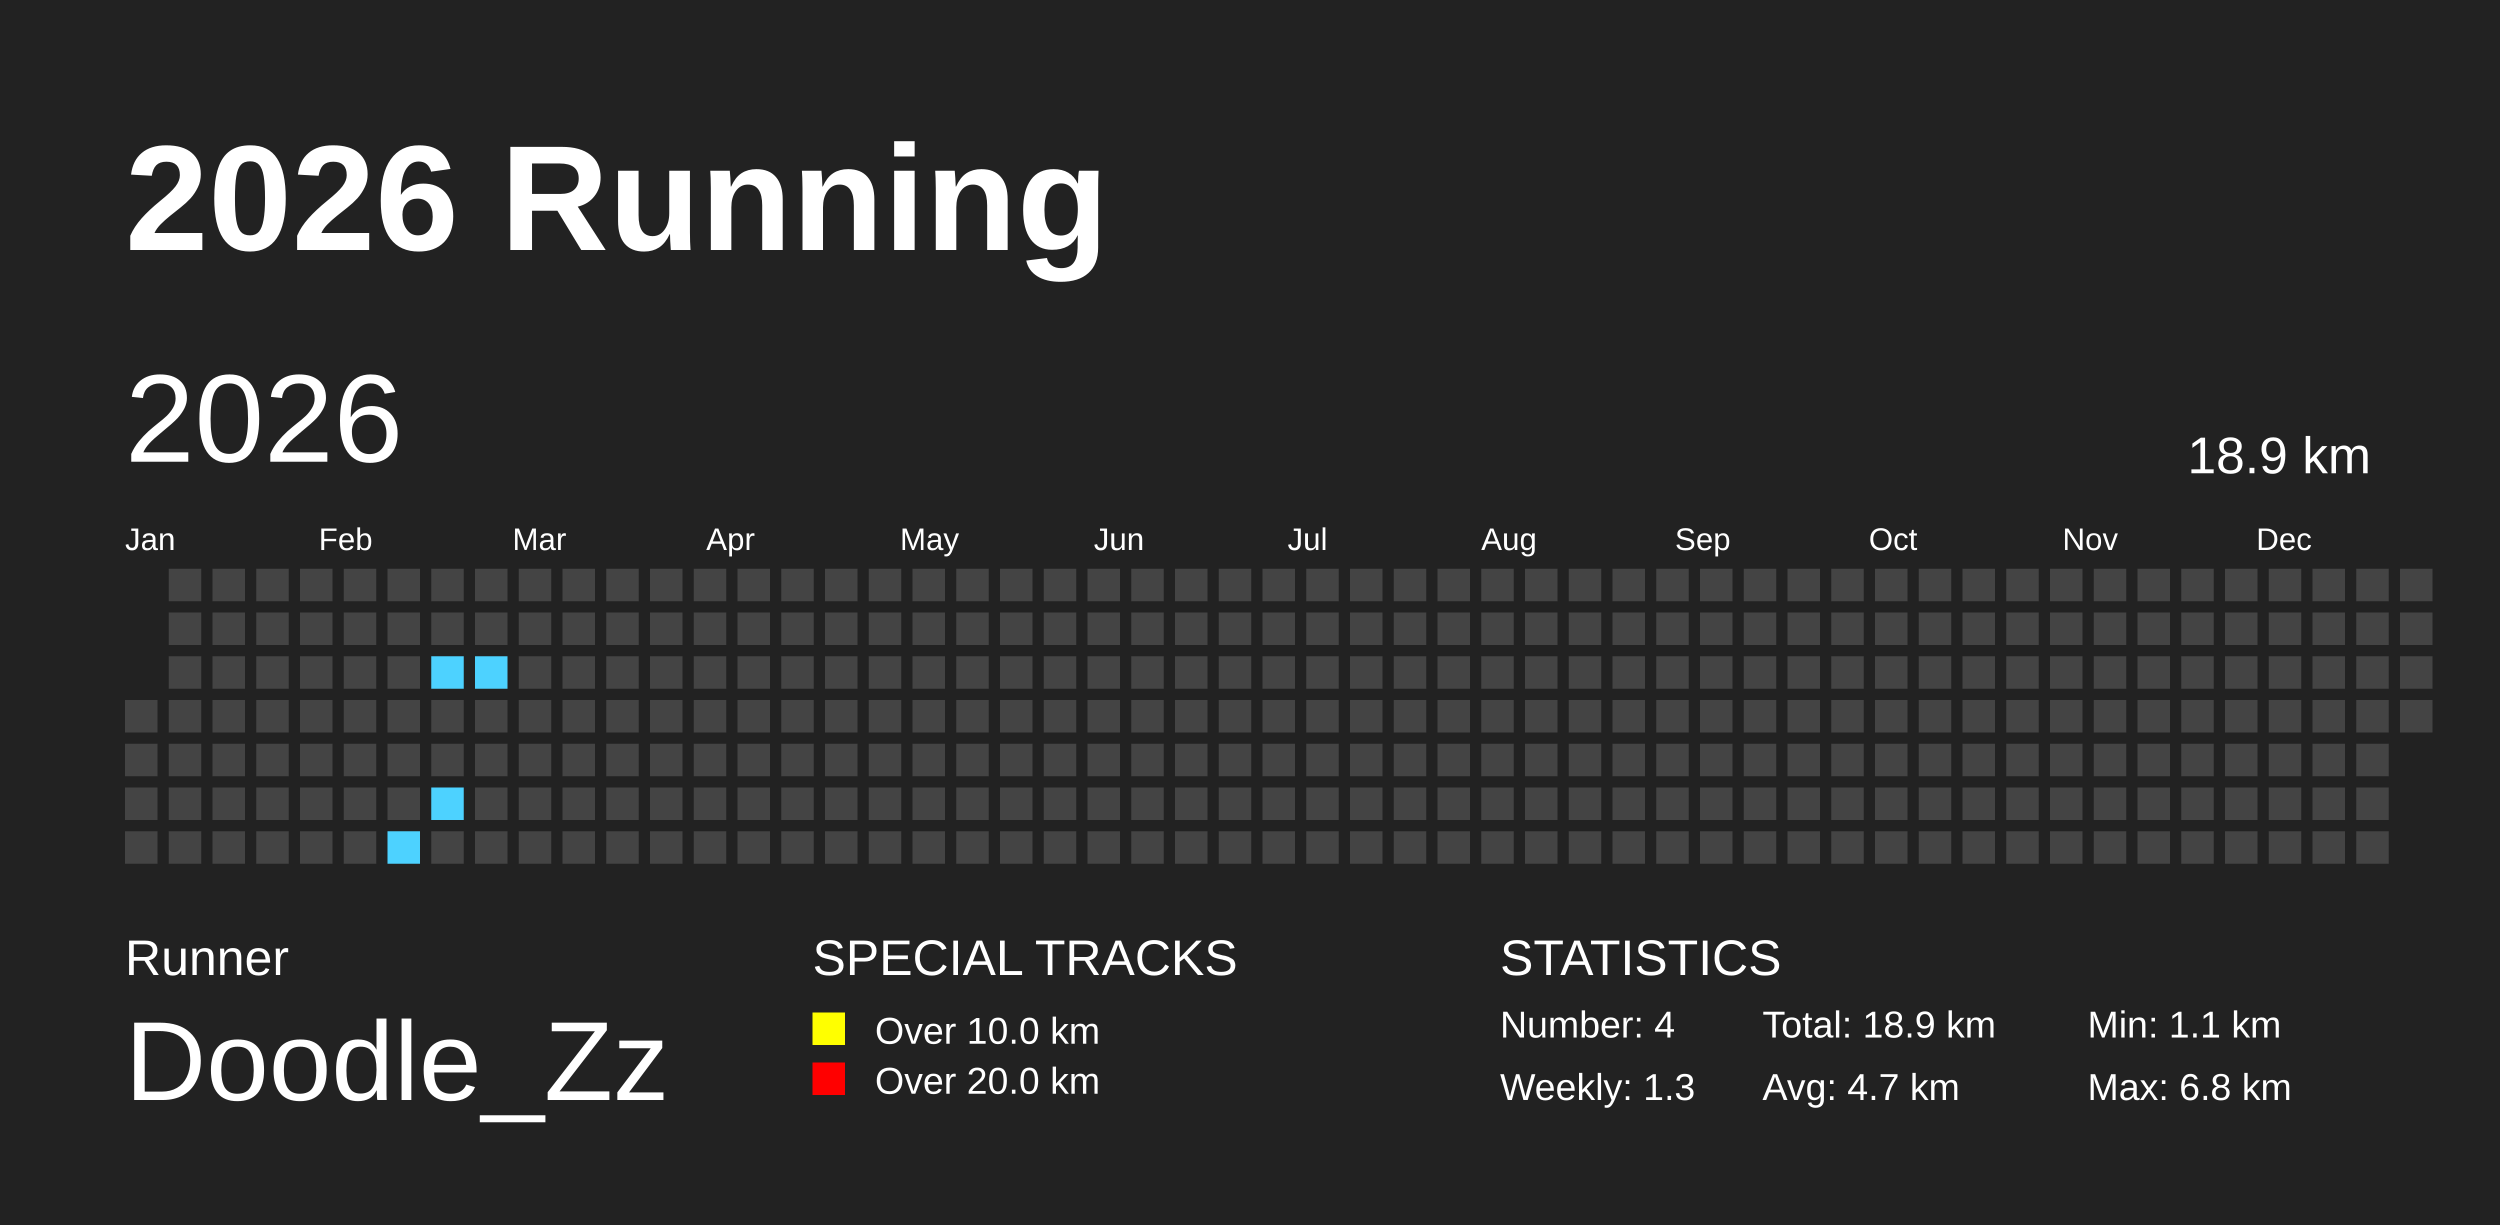
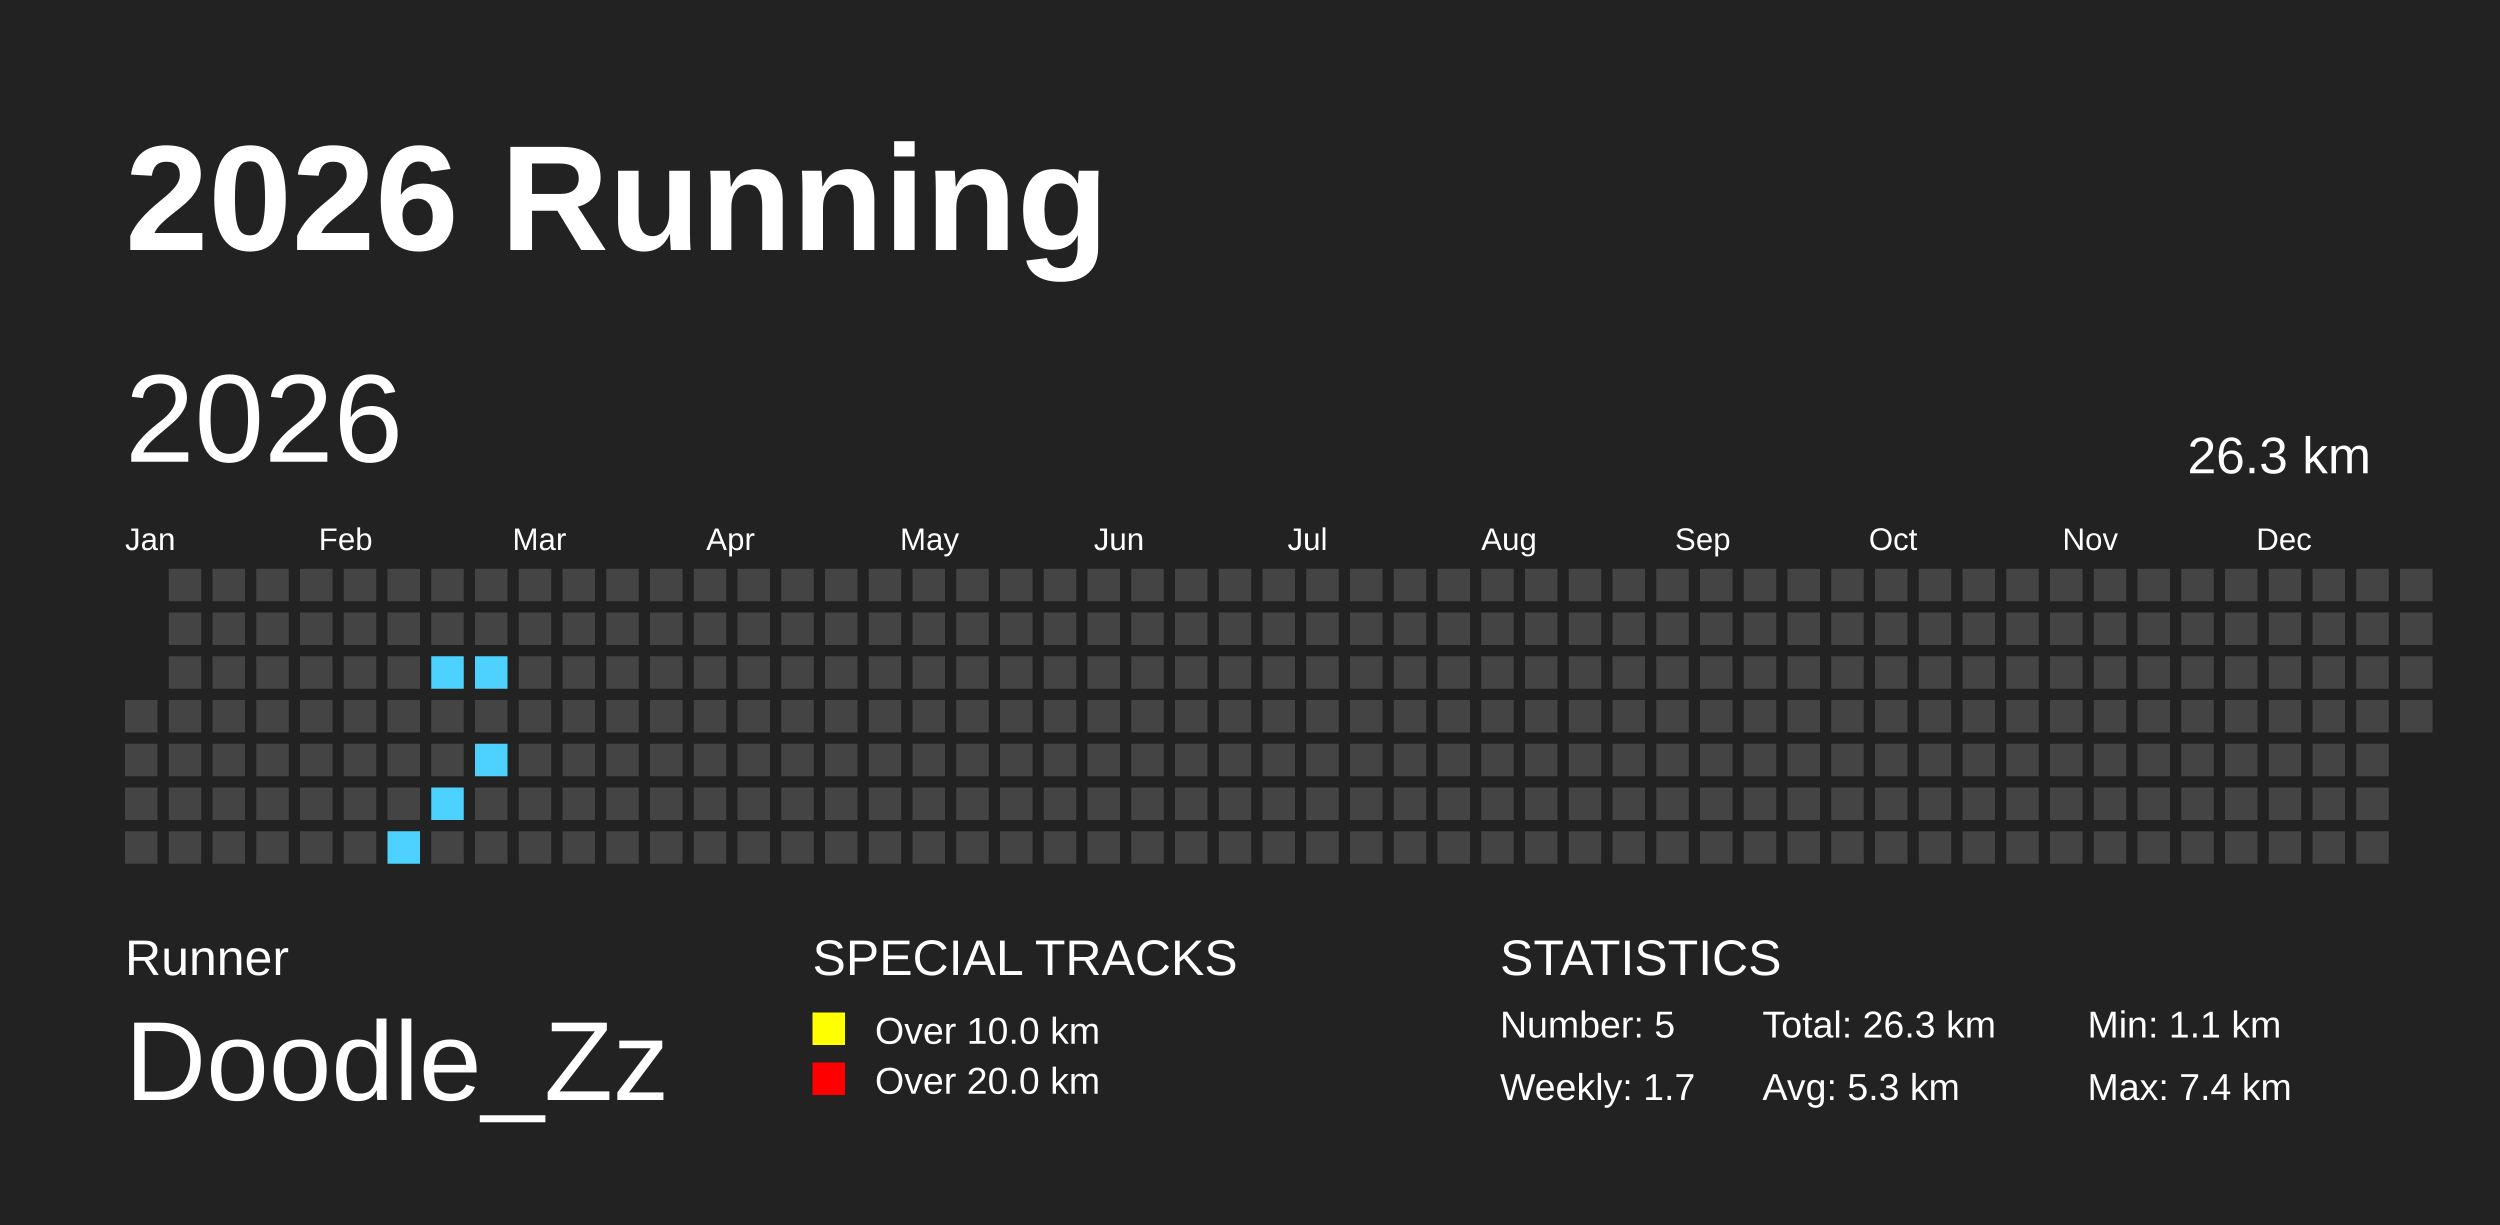
<svg xmlns="http://www.w3.org/2000/svg" baseProfile="full" height="98mm" version="1.1" viewBox="0,0,200,98" width="200mm">
  <defs />
  <rect fill="#222222" height="98" width="200" x="0" y="0" />
  <text fill="#FFFFFF" style="font-size:12px; font-family:Arial; font-weight:bold;" x="10" y="20">2026 Running</text>
  <text fill="#FFFFFF" style="font-size:4px; font-family:Arial" x="10" y="78">Runner</text>
  <text fill="#FFFFFF" style="font-size:9px; font-family:Arial" x="10" y="88">Doodle_Zz</text>
  <text fill="#FFFFFF" style="font-size:4px; font-family:Arial" x="65" y="78">SPECIAL TRACKS</text>
  <rect fill="yellow" height="2.6" width="2.6" x="65" y="81" />
  <text fill="#FFFFFF" style="font-size:3px; font-family:Arial" x="70" y="83.5">Over 10.0 km</text>
  <rect fill="red" height="2.6" width="2.6" x="65" y="85" />
  <text fill="#FFFFFF" style="font-size:3px; font-family:Arial" x="70" y="87.5">Over 20.0 km</text>
  <text fill="#FFFFFF" style="font-size:4px; font-family:Arial" x="120" y="78">STATISTICS</text>
-   <text fill="#FFFFFF" style="font-size:3px; font-family:Arial" x="120" y="83">Number: 4</text>
-   <text fill="#FFFFFF" style="font-size:3px; font-family:Arial" x="120" y="88">Weekly: 1.3</text>
-   <text fill="#FFFFFF" style="font-size:3px; font-family:Arial" x="141" y="83">Total: 18.9 km</text>
-   <text fill="#FFFFFF" style="font-size:3px; font-family:Arial" x="141" y="88">Avg: 4.7 km</text>
+   <text fill="#FFFFFF" style="font-size:3px; font-family:Arial" x="120" y="83">Number: 5</text>
+   <text fill="#FFFFFF" style="font-size:3px; font-family:Arial" x="120" y="88">Weekly: 1.7</text>
+   <text fill="#FFFFFF" style="font-size:3px; font-family:Arial" x="141" y="83">Total: 26.3 km</text>
+   <text fill="#FFFFFF" style="font-size:3px; font-family:Arial" x="141" y="88">Avg: 5.3 km</text>
  <text fill="#FFFFFF" style="font-size:3px; font-family:Arial" x="167" y="83">Min: 1.1 km</text>
-   <text fill="#FFFFFF" style="font-size:3px; font-family:Arial" x="167" y="88">Max: 6.8 km</text>
+   <text fill="#FFFFFF" style="font-size:3px; font-family:Arial" x="167" y="88">Max: 7.4 km</text>
  <text dominant-baseline="hanging" fill="#FFFFFF" style="font-size:10.0px; font-family:Arial;" x="10" y="30">2026</text>
-   <text dominant-baseline="hanging" fill="#FFFFFF" style="font-size:4.125px; font-family:Arial;" x="175" y="35">18.9 km</text>
+   <text dominant-baseline="hanging" fill="#FFFFFF" style="font-size:4.125px; font-family:Arial;" x="175" y="35">26.3 km</text>
  <text fill="#FFFFFF" style="font-size:2.5px; font-family:Arial" x="10.0" y="44">Jan</text>
  <text fill="#FFFFFF" style="font-size:2.5px; font-family:Arial" x="25.5" y="44">Feb</text>
  <text fill="#FFFFFF" style="font-size:2.5px; font-family:Arial" x="41.0" y="44">Mar</text>
  <text fill="#FFFFFF" style="font-size:2.5px; font-family:Arial" x="56.5" y="44">Apr</text>
  <text fill="#FFFFFF" style="font-size:2.5px; font-family:Arial" x="72.0" y="44">May</text>
  <text fill="#FFFFFF" style="font-size:2.5px; font-family:Arial" x="87.5" y="44">Jun</text>
  <text fill="#FFFFFF" style="font-size:2.5px; font-family:Arial" x="103.0" y="44">Jul</text>
  <text fill="#FFFFFF" style="font-size:2.5px; font-family:Arial" x="118.5" y="44">Aug</text>
  <text fill="#FFFFFF" style="font-size:2.5px; font-family:Arial" x="134.0" y="44">Sep</text>
  <text fill="#FFFFFF" style="font-size:2.5px; font-family:Arial" x="149.5" y="44">Oct</text>
  <text fill="#FFFFFF" style="font-size:2.5px; font-family:Arial" x="165.0" y="44">Nov</text>
  <text fill="#FFFFFF" style="font-size:2.5px; font-family:Arial" x="180.5" y="44">Dec</text>
  <rect fill="#444444" height="2.6" width="2.6" x="10.0" y="56.0" />
  <rect fill="#444444" height="2.6" width="2.6" x="10.0" y="59.5" />
  <rect fill="#444444" height="2.6" width="2.6" x="10.0" y="63.0" />
  <rect fill="#444444" height="2.6" width="2.6" x="10.0" y="66.5" />
  <rect fill="#444444" height="2.6" width="2.6" x="13.5" y="45.5" />
  <rect fill="#444444" height="2.6" width="2.6" x="13.5" y="49.0" />
  <rect fill="#444444" height="2.6" width="2.6" x="13.5" y="52.5" />
  <rect fill="#444444" height="2.6" width="2.6" x="13.5" y="56.0" />
  <rect fill="#444444" height="2.6" width="2.6" x="13.5" y="59.5" />
  <rect fill="#444444" height="2.6" width="2.6" x="13.5" y="63.0" />
  <rect fill="#444444" height="2.6" width="2.6" x="13.5" y="66.5" />
  <rect fill="#444444" height="2.6" width="2.6" x="17.0" y="45.5" />
  <rect fill="#444444" height="2.6" width="2.6" x="17.0" y="49.0" />
  <rect fill="#444444" height="2.6" width="2.6" x="17.0" y="52.5" />
  <rect fill="#444444" height="2.6" width="2.6" x="17.0" y="56.0" />
  <rect fill="#444444" height="2.6" width="2.6" x="17.0" y="59.5" />
  <rect fill="#444444" height="2.6" width="2.6" x="17.0" y="63.0" />
  <rect fill="#444444" height="2.6" width="2.6" x="17.0" y="66.5" />
  <rect fill="#444444" height="2.6" width="2.6" x="20.5" y="45.5" />
  <rect fill="#444444" height="2.6" width="2.6" x="20.5" y="49.0" />
  <rect fill="#444444" height="2.6" width="2.6" x="20.5" y="52.5" />
  <rect fill="#444444" height="2.6" width="2.6" x="20.5" y="56.0" />
  <rect fill="#444444" height="2.6" width="2.6" x="20.5" y="59.5" />
  <rect fill="#444444" height="2.6" width="2.6" x="20.5" y="63.0" />
  <rect fill="#444444" height="2.6" width="2.6" x="20.5" y="66.5" />
  <rect fill="#444444" height="2.6" width="2.6" x="24.0" y="45.5" />
  <rect fill="#444444" height="2.6" width="2.6" x="24.0" y="49.0" />
  <rect fill="#444444" height="2.6" width="2.6" x="24.0" y="52.5" />
  <rect fill="#444444" height="2.6" width="2.6" x="24.0" y="56.0" />
  <rect fill="#444444" height="2.6" width="2.6" x="24.0" y="59.5" />
  <rect fill="#444444" height="2.6" width="2.6" x="24.0" y="63.0" />
  <rect fill="#444444" height="2.6" width="2.6" x="24.0" y="66.5" />
  <rect fill="#444444" height="2.6" width="2.6" x="27.5" y="45.5" />
  <rect fill="#444444" height="2.6" width="2.6" x="27.5" y="49.0" />
  <rect fill="#444444" height="2.6" width="2.6" x="27.5" y="52.5" />
  <rect fill="#444444" height="2.6" width="2.6" x="27.5" y="56.0" />
  <rect fill="#444444" height="2.6" width="2.6" x="27.5" y="59.5" />
  <rect fill="#444444" height="2.6" width="2.6" x="27.5" y="63.0" />
  <rect fill="#444444" height="2.6" width="2.6" x="27.5" y="66.5" />
  <rect fill="#444444" height="2.6" width="2.6" x="31.0" y="45.5" />
  <rect fill="#444444" height="2.6" width="2.6" x="31.0" y="49.0" />
  <rect fill="#444444" height="2.6" width="2.6" x="31.0" y="52.5" />
  <rect fill="#444444" height="2.6" width="2.6" x="31.0" y="56.0" />
  <rect fill="#444444" height="2.6" width="2.6" x="31.0" y="59.5" />
  <rect fill="#444444" height="2.6" width="2.6" x="31.0" y="63.0" />
  <rect fill="#4DD2FF" height="2.6" width="2.6" x="31.0" y="66.5" />
  <rect fill="#444444" height="2.6" width="2.6" x="34.5" y="45.5" />
  <rect fill="#444444" height="2.6" width="2.6" x="34.5" y="49.0" />
  <rect fill="#4DD2FF" height="2.6" width="2.6" x="34.5" y="52.5" />
  <rect fill="#444444" height="2.6" width="2.6" x="34.5" y="56.0" />
  <rect fill="#444444" height="2.6" width="2.6" x="34.5" y="59.5" />
  <rect fill="#4DD2FF" height="2.6" width="2.6" x="34.5" y="63.0" />
  <rect fill="#444444" height="2.6" width="2.6" x="34.5" y="66.5" />
  <rect fill="#444444" height="2.6" width="2.6" x="38.0" y="45.5" />
  <rect fill="#444444" height="2.6" width="2.6" x="38.0" y="49.0" />
  <rect fill="#4DD2FF" height="2.6" width="2.6" x="38.0" y="52.5" />
  <rect fill="#444444" height="2.6" width="2.6" x="38.0" y="56.0" />
-   <rect fill="#444444" height="2.6" width="2.6" x="38.0" y="59.5" />
+   <rect fill="#4DD2FF" height="2.6" width="2.6" x="38.0" y="59.5" />
  <rect fill="#444444" height="2.6" width="2.6" x="38.0" y="63.0" />
  <rect fill="#444444" height="2.6" width="2.6" x="38.0" y="66.5" />
  <rect fill="#444444" height="2.6" width="2.6" x="41.5" y="45.5" />
  <rect fill="#444444" height="2.6" width="2.6" x="41.5" y="49.0" />
  <rect fill="#444444" height="2.6" width="2.6" x="41.5" y="52.5" />
  <rect fill="#444444" height="2.6" width="2.6" x="41.5" y="56.0" />
  <rect fill="#444444" height="2.6" width="2.6" x="41.5" y="59.5" />
  <rect fill="#444444" height="2.6" width="2.6" x="41.5" y="63.0" />
  <rect fill="#444444" height="2.6" width="2.6" x="41.5" y="66.5" />
  <rect fill="#444444" height="2.6" width="2.6" x="45.0" y="45.5" />
  <rect fill="#444444" height="2.6" width="2.6" x="45.0" y="49.0" />
  <rect fill="#444444" height="2.6" width="2.6" x="45.0" y="52.5" />
  <rect fill="#444444" height="2.6" width="2.6" x="45.0" y="56.0" />
  <rect fill="#444444" height="2.6" width="2.6" x="45.0" y="59.5" />
  <rect fill="#444444" height="2.6" width="2.6" x="45.0" y="63.0" />
  <rect fill="#444444" height="2.6" width="2.6" x="45.0" y="66.5" />
  <rect fill="#444444" height="2.6" width="2.6" x="48.5" y="45.5" />
  <rect fill="#444444" height="2.6" width="2.6" x="48.5" y="49.0" />
  <rect fill="#444444" height="2.6" width="2.6" x="48.5" y="52.5" />
  <rect fill="#444444" height="2.6" width="2.6" x="48.5" y="56.0" />
  <rect fill="#444444" height="2.6" width="2.6" x="48.5" y="59.5" />
  <rect fill="#444444" height="2.6" width="2.6" x="48.5" y="63.0" />
  <rect fill="#444444" height="2.6" width="2.6" x="48.5" y="66.5" />
  <rect fill="#444444" height="2.6" width="2.6" x="52.0" y="45.5" />
  <rect fill="#444444" height="2.6" width="2.6" x="52.0" y="49.0" />
  <rect fill="#444444" height="2.6" width="2.6" x="52.0" y="52.5" />
  <rect fill="#444444" height="2.6" width="2.6" x="52.0" y="56.0" />
  <rect fill="#444444" height="2.6" width="2.6" x="52.0" y="59.5" />
  <rect fill="#444444" height="2.6" width="2.6" x="52.0" y="63.0" />
  <rect fill="#444444" height="2.6" width="2.6" x="52.0" y="66.5" />
  <rect fill="#444444" height="2.6" width="2.6" x="55.5" y="45.5" />
  <rect fill="#444444" height="2.6" width="2.6" x="55.5" y="49.0" />
  <rect fill="#444444" height="2.6" width="2.6" x="55.5" y="52.5" />
  <rect fill="#444444" height="2.6" width="2.6" x="55.5" y="56.0" />
  <rect fill="#444444" height="2.6" width="2.6" x="55.5" y="59.5" />
  <rect fill="#444444" height="2.6" width="2.6" x="55.5" y="63.0" />
  <rect fill="#444444" height="2.6" width="2.6" x="55.5" y="66.5" />
  <rect fill="#444444" height="2.6" width="2.6" x="59.0" y="45.5" />
  <rect fill="#444444" height="2.6" width="2.6" x="59.0" y="49.0" />
  <rect fill="#444444" height="2.6" width="2.6" x="59.0" y="52.5" />
  <rect fill="#444444" height="2.6" width="2.6" x="59.0" y="56.0" />
  <rect fill="#444444" height="2.6" width="2.6" x="59.0" y="59.5" />
  <rect fill="#444444" height="2.6" width="2.6" x="59.0" y="63.0" />
  <rect fill="#444444" height="2.6" width="2.6" x="59.0" y="66.5" />
  <rect fill="#444444" height="2.6" width="2.6" x="62.5" y="45.5" />
  <rect fill="#444444" height="2.6" width="2.6" x="62.5" y="49.0" />
  <rect fill="#444444" height="2.6" width="2.6" x="62.5" y="52.5" />
  <rect fill="#444444" height="2.6" width="2.6" x="62.5" y="56.0" />
  <rect fill="#444444" height="2.6" width="2.6" x="62.5" y="59.5" />
  <rect fill="#444444" height="2.6" width="2.6" x="62.5" y="63.0" />
  <rect fill="#444444" height="2.6" width="2.6" x="62.5" y="66.5" />
  <rect fill="#444444" height="2.6" width="2.6" x="66.0" y="45.5" />
  <rect fill="#444444" height="2.6" width="2.6" x="66.0" y="49.0" />
  <rect fill="#444444" height="2.6" width="2.6" x="66.0" y="52.5" />
  <rect fill="#444444" height="2.6" width="2.6" x="66.0" y="56.0" />
  <rect fill="#444444" height="2.6" width="2.6" x="66.0" y="59.5" />
  <rect fill="#444444" height="2.6" width="2.6" x="66.0" y="63.0" />
  <rect fill="#444444" height="2.6" width="2.6" x="66.0" y="66.5" />
  <rect fill="#444444" height="2.6" width="2.6" x="69.5" y="45.5" />
  <rect fill="#444444" height="2.6" width="2.6" x="69.5" y="49.0" />
  <rect fill="#444444" height="2.6" width="2.6" x="69.5" y="52.5" />
  <rect fill="#444444" height="2.6" width="2.6" x="69.5" y="56.0" />
  <rect fill="#444444" height="2.6" width="2.6" x="69.5" y="59.5" />
  <rect fill="#444444" height="2.6" width="2.6" x="69.5" y="63.0" />
  <rect fill="#444444" height="2.6" width="2.6" x="69.5" y="66.5" />
  <rect fill="#444444" height="2.6" width="2.6" x="73.0" y="45.5" />
  <rect fill="#444444" height="2.6" width="2.6" x="73.0" y="49.0" />
  <rect fill="#444444" height="2.6" width="2.6" x="73.0" y="52.5" />
  <rect fill="#444444" height="2.6" width="2.6" x="73.0" y="56.0" />
  <rect fill="#444444" height="2.6" width="2.6" x="73.0" y="59.5" />
  <rect fill="#444444" height="2.6" width="2.6" x="73.0" y="63.0" />
  <rect fill="#444444" height="2.6" width="2.6" x="73.0" y="66.5" />
  <rect fill="#444444" height="2.6" width="2.6" x="76.5" y="45.5" />
  <rect fill="#444444" height="2.6" width="2.6" x="76.5" y="49.0" />
  <rect fill="#444444" height="2.6" width="2.6" x="76.5" y="52.5" />
  <rect fill="#444444" height="2.6" width="2.6" x="76.5" y="56.0" />
  <rect fill="#444444" height="2.6" width="2.6" x="76.5" y="59.5" />
  <rect fill="#444444" height="2.6" width="2.6" x="76.5" y="63.0" />
  <rect fill="#444444" height="2.6" width="2.6" x="76.5" y="66.5" />
  <rect fill="#444444" height="2.6" width="2.6" x="80.0" y="45.5" />
  <rect fill="#444444" height="2.6" width="2.6" x="80.0" y="49.0" />
  <rect fill="#444444" height="2.6" width="2.6" x="80.0" y="52.5" />
  <rect fill="#444444" height="2.6" width="2.6" x="80.0" y="56.0" />
  <rect fill="#444444" height="2.6" width="2.6" x="80.0" y="59.5" />
  <rect fill="#444444" height="2.6" width="2.6" x="80.0" y="63.0" />
  <rect fill="#444444" height="2.6" width="2.6" x="80.0" y="66.5" />
  <rect fill="#444444" height="2.6" width="2.6" x="83.5" y="45.5" />
  <rect fill="#444444" height="2.6" width="2.6" x="83.5" y="49.0" />
  <rect fill="#444444" height="2.6" width="2.6" x="83.5" y="52.5" />
  <rect fill="#444444" height="2.6" width="2.6" x="83.5" y="56.0" />
  <rect fill="#444444" height="2.6" width="2.6" x="83.5" y="59.5" />
  <rect fill="#444444" height="2.6" width="2.6" x="83.5" y="63.0" />
  <rect fill="#444444" height="2.6" width="2.6" x="83.5" y="66.5" />
  <rect fill="#444444" height="2.6" width="2.6" x="87.0" y="45.5" />
  <rect fill="#444444" height="2.6" width="2.6" x="87.0" y="49.0" />
  <rect fill="#444444" height="2.6" width="2.6" x="87.0" y="52.5" />
  <rect fill="#444444" height="2.6" width="2.6" x="87.0" y="56.0" />
  <rect fill="#444444" height="2.6" width="2.6" x="87.0" y="59.5" />
  <rect fill="#444444" height="2.6" width="2.6" x="87.0" y="63.0" />
  <rect fill="#444444" height="2.6" width="2.6" x="87.0" y="66.5" />
  <rect fill="#444444" height="2.6" width="2.6" x="90.5" y="45.5" />
  <rect fill="#444444" height="2.6" width="2.6" x="90.5" y="49.0" />
  <rect fill="#444444" height="2.6" width="2.6" x="90.5" y="52.5" />
  <rect fill="#444444" height="2.6" width="2.6" x="90.5" y="56.0" />
  <rect fill="#444444" height="2.6" width="2.6" x="90.5" y="59.5" />
  <rect fill="#444444" height="2.6" width="2.6" x="90.5" y="63.0" />
  <rect fill="#444444" height="2.6" width="2.6" x="90.5" y="66.5" />
  <rect fill="#444444" height="2.6" width="2.6" x="94.0" y="45.5" />
  <rect fill="#444444" height="2.6" width="2.6" x="94.0" y="49.0" />
  <rect fill="#444444" height="2.6" width="2.6" x="94.0" y="52.5" />
  <rect fill="#444444" height="2.6" width="2.6" x="94.0" y="56.0" />
  <rect fill="#444444" height="2.6" width="2.6" x="94.0" y="59.5" />
  <rect fill="#444444" height="2.6" width="2.6" x="94.0" y="63.0" />
  <rect fill="#444444" height="2.6" width="2.6" x="94.0" y="66.5" />
  <rect fill="#444444" height="2.6" width="2.6" x="97.5" y="45.5" />
  <rect fill="#444444" height="2.6" width="2.6" x="97.5" y="49.0" />
  <rect fill="#444444" height="2.6" width="2.6" x="97.5" y="52.5" />
  <rect fill="#444444" height="2.6" width="2.6" x="97.5" y="56.0" />
  <rect fill="#444444" height="2.6" width="2.6" x="97.5" y="59.5" />
  <rect fill="#444444" height="2.6" width="2.6" x="97.5" y="63.0" />
  <rect fill="#444444" height="2.6" width="2.6" x="97.5" y="66.5" />
  <rect fill="#444444" height="2.6" width="2.6" x="101.0" y="45.5" />
  <rect fill="#444444" height="2.6" width="2.6" x="101.0" y="49.0" />
  <rect fill="#444444" height="2.6" width="2.6" x="101.0" y="52.5" />
  <rect fill="#444444" height="2.6" width="2.6" x="101.0" y="56.0" />
  <rect fill="#444444" height="2.6" width="2.6" x="101.0" y="59.5" />
  <rect fill="#444444" height="2.6" width="2.6" x="101.0" y="63.0" />
  <rect fill="#444444" height="2.6" width="2.6" x="101.0" y="66.5" />
  <rect fill="#444444" height="2.6" width="2.6" x="104.5" y="45.5" />
  <rect fill="#444444" height="2.6" width="2.6" x="104.5" y="49.0" />
  <rect fill="#444444" height="2.6" width="2.6" x="104.5" y="52.5" />
  <rect fill="#444444" height="2.6" width="2.6" x="104.5" y="56.0" />
  <rect fill="#444444" height="2.6" width="2.6" x="104.5" y="59.5" />
  <rect fill="#444444" height="2.6" width="2.6" x="104.5" y="63.0" />
  <rect fill="#444444" height="2.6" width="2.6" x="104.5" y="66.5" />
  <rect fill="#444444" height="2.6" width="2.6" x="108.0" y="45.5" />
  <rect fill="#444444" height="2.6" width="2.6" x="108.0" y="49.0" />
  <rect fill="#444444" height="2.6" width="2.6" x="108.0" y="52.5" />
  <rect fill="#444444" height="2.6" width="2.6" x="108.0" y="56.0" />
  <rect fill="#444444" height="2.6" width="2.6" x="108.0" y="59.5" />
  <rect fill="#444444" height="2.6" width="2.6" x="108.0" y="63.0" />
  <rect fill="#444444" height="2.6" width="2.6" x="108.0" y="66.5" />
  <rect fill="#444444" height="2.6" width="2.6" x="111.5" y="45.5" />
  <rect fill="#444444" height="2.6" width="2.6" x="111.5" y="49.0" />
  <rect fill="#444444" height="2.6" width="2.6" x="111.5" y="52.5" />
  <rect fill="#444444" height="2.6" width="2.6" x="111.5" y="56.0" />
  <rect fill="#444444" height="2.6" width="2.6" x="111.5" y="59.5" />
  <rect fill="#444444" height="2.6" width="2.6" x="111.5" y="63.0" />
  <rect fill="#444444" height="2.6" width="2.6" x="111.5" y="66.5" />
  <rect fill="#444444" height="2.6" width="2.6" x="115.0" y="45.5" />
  <rect fill="#444444" height="2.6" width="2.6" x="115.0" y="49.0" />
  <rect fill="#444444" height="2.6" width="2.6" x="115.0" y="52.5" />
  <rect fill="#444444" height="2.6" width="2.6" x="115.0" y="56.0" />
  <rect fill="#444444" height="2.6" width="2.6" x="115.0" y="59.5" />
  <rect fill="#444444" height="2.6" width="2.6" x="115.0" y="63.0" />
  <rect fill="#444444" height="2.6" width="2.6" x="115.0" y="66.5" />
  <rect fill="#444444" height="2.6" width="2.6" x="118.5" y="45.5" />
  <rect fill="#444444" height="2.6" width="2.6" x="118.5" y="49.0" />
  <rect fill="#444444" height="2.6" width="2.6" x="118.5" y="52.5" />
  <rect fill="#444444" height="2.6" width="2.6" x="118.5" y="56.0" />
  <rect fill="#444444" height="2.6" width="2.6" x="118.5" y="59.5" />
  <rect fill="#444444" height="2.6" width="2.6" x="118.5" y="63.0" />
  <rect fill="#444444" height="2.6" width="2.6" x="118.5" y="66.5" />
  <rect fill="#444444" height="2.6" width="2.6" x="122.0" y="45.5" />
  <rect fill="#444444" height="2.6" width="2.6" x="122.0" y="49.0" />
  <rect fill="#444444" height="2.6" width="2.6" x="122.0" y="52.5" />
  <rect fill="#444444" height="2.6" width="2.6" x="122.0" y="56.0" />
  <rect fill="#444444" height="2.6" width="2.6" x="122.0" y="59.5" />
  <rect fill="#444444" height="2.6" width="2.6" x="122.0" y="63.0" />
  <rect fill="#444444" height="2.6" width="2.6" x="122.0" y="66.5" />
  <rect fill="#444444" height="2.6" width="2.6" x="125.5" y="45.5" />
  <rect fill="#444444" height="2.6" width="2.6" x="125.5" y="49.0" />
  <rect fill="#444444" height="2.6" width="2.6" x="125.5" y="52.5" />
  <rect fill="#444444" height="2.6" width="2.6" x="125.5" y="56.0" />
  <rect fill="#444444" height="2.6" width="2.6" x="125.5" y="59.5" />
  <rect fill="#444444" height="2.6" width="2.6" x="125.5" y="63.0" />
  <rect fill="#444444" height="2.6" width="2.6" x="125.5" y="66.5" />
  <rect fill="#444444" height="2.6" width="2.6" x="129.0" y="45.5" />
  <rect fill="#444444" height="2.6" width="2.6" x="129.0" y="49.0" />
  <rect fill="#444444" height="2.6" width="2.6" x="129.0" y="52.5" />
  <rect fill="#444444" height="2.6" width="2.6" x="129.0" y="56.0" />
  <rect fill="#444444" height="2.6" width="2.6" x="129.0" y="59.5" />
  <rect fill="#444444" height="2.6" width="2.6" x="129.0" y="63.0" />
  <rect fill="#444444" height="2.6" width="2.6" x="129.0" y="66.5" />
  <rect fill="#444444" height="2.6" width="2.6" x="132.5" y="45.5" />
  <rect fill="#444444" height="2.6" width="2.6" x="132.5" y="49.0" />
  <rect fill="#444444" height="2.6" width="2.6" x="132.5" y="52.5" />
  <rect fill="#444444" height="2.6" width="2.6" x="132.5" y="56.0" />
  <rect fill="#444444" height="2.6" width="2.6" x="132.5" y="59.5" />
  <rect fill="#444444" height="2.6" width="2.6" x="132.5" y="63.0" />
  <rect fill="#444444" height="2.6" width="2.6" x="132.5" y="66.5" />
  <rect fill="#444444" height="2.6" width="2.6" x="136.0" y="45.5" />
  <rect fill="#444444" height="2.6" width="2.6" x="136.0" y="49.0" />
  <rect fill="#444444" height="2.6" width="2.6" x="136.0" y="52.5" />
  <rect fill="#444444" height="2.6" width="2.6" x="136.0" y="56.0" />
  <rect fill="#444444" height="2.6" width="2.6" x="136.0" y="59.5" />
  <rect fill="#444444" height="2.6" width="2.6" x="136.0" y="63.0" />
  <rect fill="#444444" height="2.6" width="2.6" x="136.0" y="66.5" />
  <rect fill="#444444" height="2.6" width="2.6" x="139.5" y="45.5" />
  <rect fill="#444444" height="2.6" width="2.6" x="139.5" y="49.0" />
  <rect fill="#444444" height="2.6" width="2.6" x="139.5" y="52.5" />
  <rect fill="#444444" height="2.6" width="2.6" x="139.5" y="56.0" />
  <rect fill="#444444" height="2.6" width="2.6" x="139.5" y="59.5" />
  <rect fill="#444444" height="2.6" width="2.6" x="139.5" y="63.0" />
  <rect fill="#444444" height="2.6" width="2.6" x="139.5" y="66.5" />
  <rect fill="#444444" height="2.6" width="2.6" x="143.0" y="45.5" />
  <rect fill="#444444" height="2.6" width="2.6" x="143.0" y="49.0" />
  <rect fill="#444444" height="2.6" width="2.6" x="143.0" y="52.5" />
  <rect fill="#444444" height="2.6" width="2.6" x="143.0" y="56.0" />
  <rect fill="#444444" height="2.6" width="2.6" x="143.0" y="59.5" />
  <rect fill="#444444" height="2.6" width="2.6" x="143.0" y="63.0" />
  <rect fill="#444444" height="2.6" width="2.6" x="143.0" y="66.5" />
  <rect fill="#444444" height="2.6" width="2.6" x="146.5" y="45.5" />
  <rect fill="#444444" height="2.6" width="2.6" x="146.5" y="49.0" />
  <rect fill="#444444" height="2.6" width="2.6" x="146.5" y="52.5" />
  <rect fill="#444444" height="2.6" width="2.6" x="146.5" y="56.0" />
  <rect fill="#444444" height="2.6" width="2.6" x="146.5" y="59.5" />
  <rect fill="#444444" height="2.6" width="2.6" x="146.5" y="63.0" />
  <rect fill="#444444" height="2.6" width="2.6" x="146.5" y="66.5" />
  <rect fill="#444444" height="2.6" width="2.6" x="150.0" y="45.5" />
  <rect fill="#444444" height="2.6" width="2.6" x="150.0" y="49.0" />
  <rect fill="#444444" height="2.6" width="2.6" x="150.0" y="52.5" />
  <rect fill="#444444" height="2.6" width="2.6" x="150.0" y="56.0" />
  <rect fill="#444444" height="2.6" width="2.6" x="150.0" y="59.5" />
  <rect fill="#444444" height="2.6" width="2.6" x="150.0" y="63.0" />
  <rect fill="#444444" height="2.6" width="2.6" x="150.0" y="66.5" />
  <rect fill="#444444" height="2.6" width="2.6" x="153.5" y="45.5" />
  <rect fill="#444444" height="2.6" width="2.6" x="153.5" y="49.0" />
  <rect fill="#444444" height="2.6" width="2.6" x="153.5" y="52.5" />
  <rect fill="#444444" height="2.6" width="2.6" x="153.5" y="56.0" />
  <rect fill="#444444" height="2.6" width="2.6" x="153.5" y="59.5" />
  <rect fill="#444444" height="2.6" width="2.6" x="153.5" y="63.0" />
  <rect fill="#444444" height="2.6" width="2.6" x="153.5" y="66.5" />
  <rect fill="#444444" height="2.6" width="2.6" x="157.0" y="45.5" />
  <rect fill="#444444" height="2.6" width="2.6" x="157.0" y="49.0" />
  <rect fill="#444444" height="2.6" width="2.6" x="157.0" y="52.5" />
  <rect fill="#444444" height="2.6" width="2.6" x="157.0" y="56.0" />
  <rect fill="#444444" height="2.6" width="2.6" x="157.0" y="59.5" />
  <rect fill="#444444" height="2.6" width="2.6" x="157.0" y="63.0" />
  <rect fill="#444444" height="2.6" width="2.6" x="157.0" y="66.5" />
  <rect fill="#444444" height="2.6" width="2.6" x="160.5" y="45.5" />
  <rect fill="#444444" height="2.6" width="2.6" x="160.5" y="49.0" />
  <rect fill="#444444" height="2.6" width="2.6" x="160.5" y="52.5" />
  <rect fill="#444444" height="2.6" width="2.6" x="160.5" y="56.0" />
  <rect fill="#444444" height="2.6" width="2.6" x="160.5" y="59.5" />
  <rect fill="#444444" height="2.6" width="2.6" x="160.5" y="63.0" />
  <rect fill="#444444" height="2.6" width="2.6" x="160.5" y="66.5" />
  <rect fill="#444444" height="2.6" width="2.6" x="164.0" y="45.5" />
  <rect fill="#444444" height="2.6" width="2.6" x="164.0" y="49.0" />
  <rect fill="#444444" height="2.6" width="2.6" x="164.0" y="52.5" />
  <rect fill="#444444" height="2.6" width="2.6" x="164.0" y="56.0" />
  <rect fill="#444444" height="2.6" width="2.6" x="164.0" y="59.5" />
  <rect fill="#444444" height="2.6" width="2.6" x="164.0" y="63.0" />
  <rect fill="#444444" height="2.6" width="2.6" x="164.0" y="66.5" />
  <rect fill="#444444" height="2.6" width="2.6" x="167.5" y="45.5" />
  <rect fill="#444444" height="2.6" width="2.6" x="167.5" y="49.0" />
  <rect fill="#444444" height="2.6" width="2.6" x="167.5" y="52.5" />
  <rect fill="#444444" height="2.6" width="2.6" x="167.5" y="56.0" />
  <rect fill="#444444" height="2.6" width="2.6" x="167.5" y="59.5" />
  <rect fill="#444444" height="2.6" width="2.6" x="167.5" y="63.0" />
  <rect fill="#444444" height="2.6" width="2.6" x="167.5" y="66.5" />
  <rect fill="#444444" height="2.6" width="2.6" x="171.0" y="45.5" />
  <rect fill="#444444" height="2.6" width="2.6" x="171.0" y="49.0" />
  <rect fill="#444444" height="2.6" width="2.6" x="171.0" y="52.5" />
  <rect fill="#444444" height="2.6" width="2.6" x="171.0" y="56.0" />
  <rect fill="#444444" height="2.6" width="2.6" x="171.0" y="59.5" />
  <rect fill="#444444" height="2.6" width="2.6" x="171.0" y="63.0" />
  <rect fill="#444444" height="2.6" width="2.6" x="171.0" y="66.5" />
  <rect fill="#444444" height="2.6" width="2.6" x="174.5" y="45.5" />
  <rect fill="#444444" height="2.6" width="2.6" x="174.5" y="49.0" />
  <rect fill="#444444" height="2.6" width="2.6" x="174.5" y="52.5" />
  <rect fill="#444444" height="2.6" width="2.6" x="174.5" y="56.0" />
  <rect fill="#444444" height="2.6" width="2.6" x="174.5" y="59.5" />
  <rect fill="#444444" height="2.6" width="2.6" x="174.5" y="63.0" />
  <rect fill="#444444" height="2.6" width="2.6" x="174.5" y="66.5" />
  <rect fill="#444444" height="2.6" width="2.6" x="178.0" y="45.5" />
  <rect fill="#444444" height="2.6" width="2.6" x="178.0" y="49.0" />
  <rect fill="#444444" height="2.6" width="2.6" x="178.0" y="52.5" />
  <rect fill="#444444" height="2.6" width="2.6" x="178.0" y="56.0" />
  <rect fill="#444444" height="2.6" width="2.6" x="178.0" y="59.5" />
  <rect fill="#444444" height="2.6" width="2.6" x="178.0" y="63.0" />
  <rect fill="#444444" height="2.6" width="2.6" x="178.0" y="66.5" />
  <rect fill="#444444" height="2.6" width="2.6" x="181.5" y="45.5" />
  <rect fill="#444444" height="2.6" width="2.6" x="181.5" y="49.0" />
  <rect fill="#444444" height="2.6" width="2.6" x="181.5" y="52.5" />
  <rect fill="#444444" height="2.6" width="2.6" x="181.5" y="56.0" />
  <rect fill="#444444" height="2.6" width="2.6" x="181.5" y="59.5" />
  <rect fill="#444444" height="2.6" width="2.6" x="181.5" y="63.0" />
  <rect fill="#444444" height="2.6" width="2.6" x="181.5" y="66.5" />
  <rect fill="#444444" height="2.6" width="2.6" x="185.0" y="45.5" />
  <rect fill="#444444" height="2.6" width="2.6" x="185.0" y="49.0" />
  <rect fill="#444444" height="2.6" width="2.6" x="185.0" y="52.5" />
  <rect fill="#444444" height="2.6" width="2.6" x="185.0" y="56.0" />
  <rect fill="#444444" height="2.6" width="2.6" x="185.0" y="59.5" />
  <rect fill="#444444" height="2.6" width="2.6" x="185.0" y="63.0" />
  <rect fill="#444444" height="2.6" width="2.6" x="185.0" y="66.5" />
  <rect fill="#444444" height="2.6" width="2.6" x="188.5" y="45.5" />
  <rect fill="#444444" height="2.6" width="2.6" x="188.5" y="49.0" />
  <rect fill="#444444" height="2.6" width="2.6" x="188.5" y="52.5" />
  <rect fill="#444444" height="2.6" width="2.6" x="188.5" y="56.0" />
  <rect fill="#444444" height="2.6" width="2.6" x="188.5" y="59.5" />
  <rect fill="#444444" height="2.6" width="2.6" x="188.5" y="63.0" />
  <rect fill="#444444" height="2.6" width="2.6" x="188.5" y="66.5" />
  <rect fill="#444444" height="2.6" width="2.6" x="192.0" y="45.5" />
  <rect fill="#444444" height="2.6" width="2.6" x="192.0" y="49.0" />
  <rect fill="#444444" height="2.6" width="2.6" x="192.0" y="52.5" />
  <rect fill="#444444" height="2.6" width="2.6" x="192.0" y="56.0" />
</svg>
